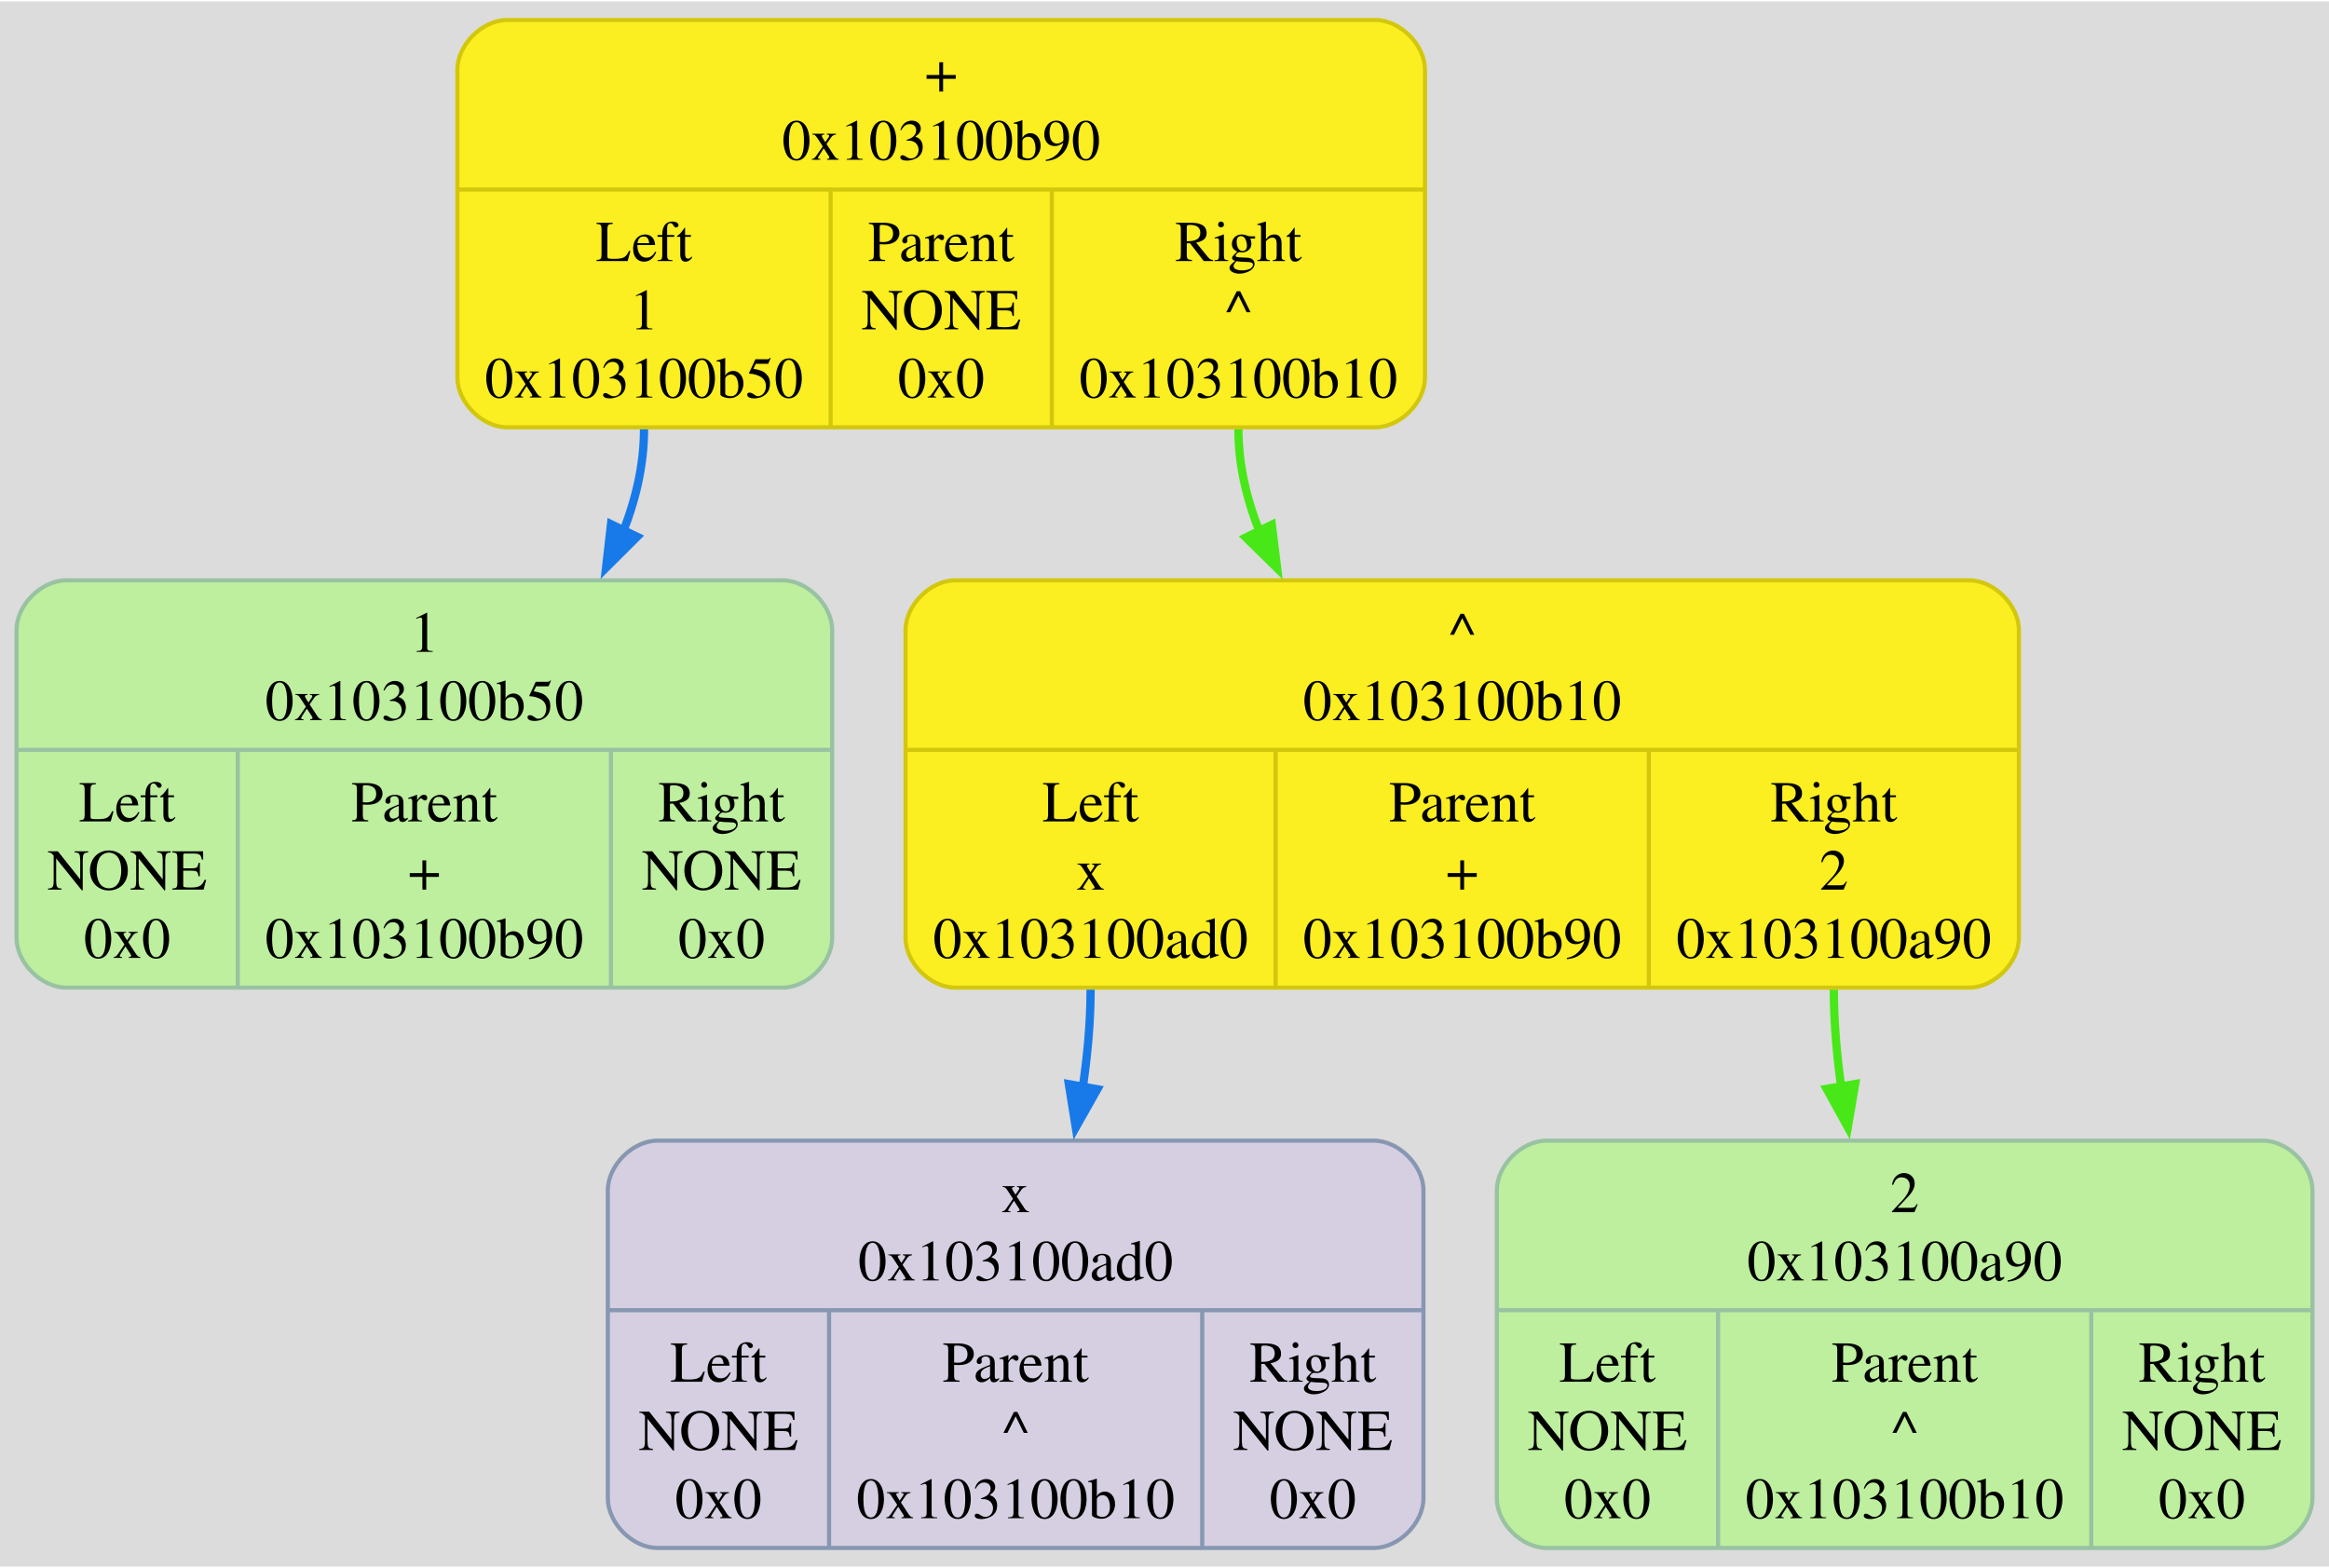
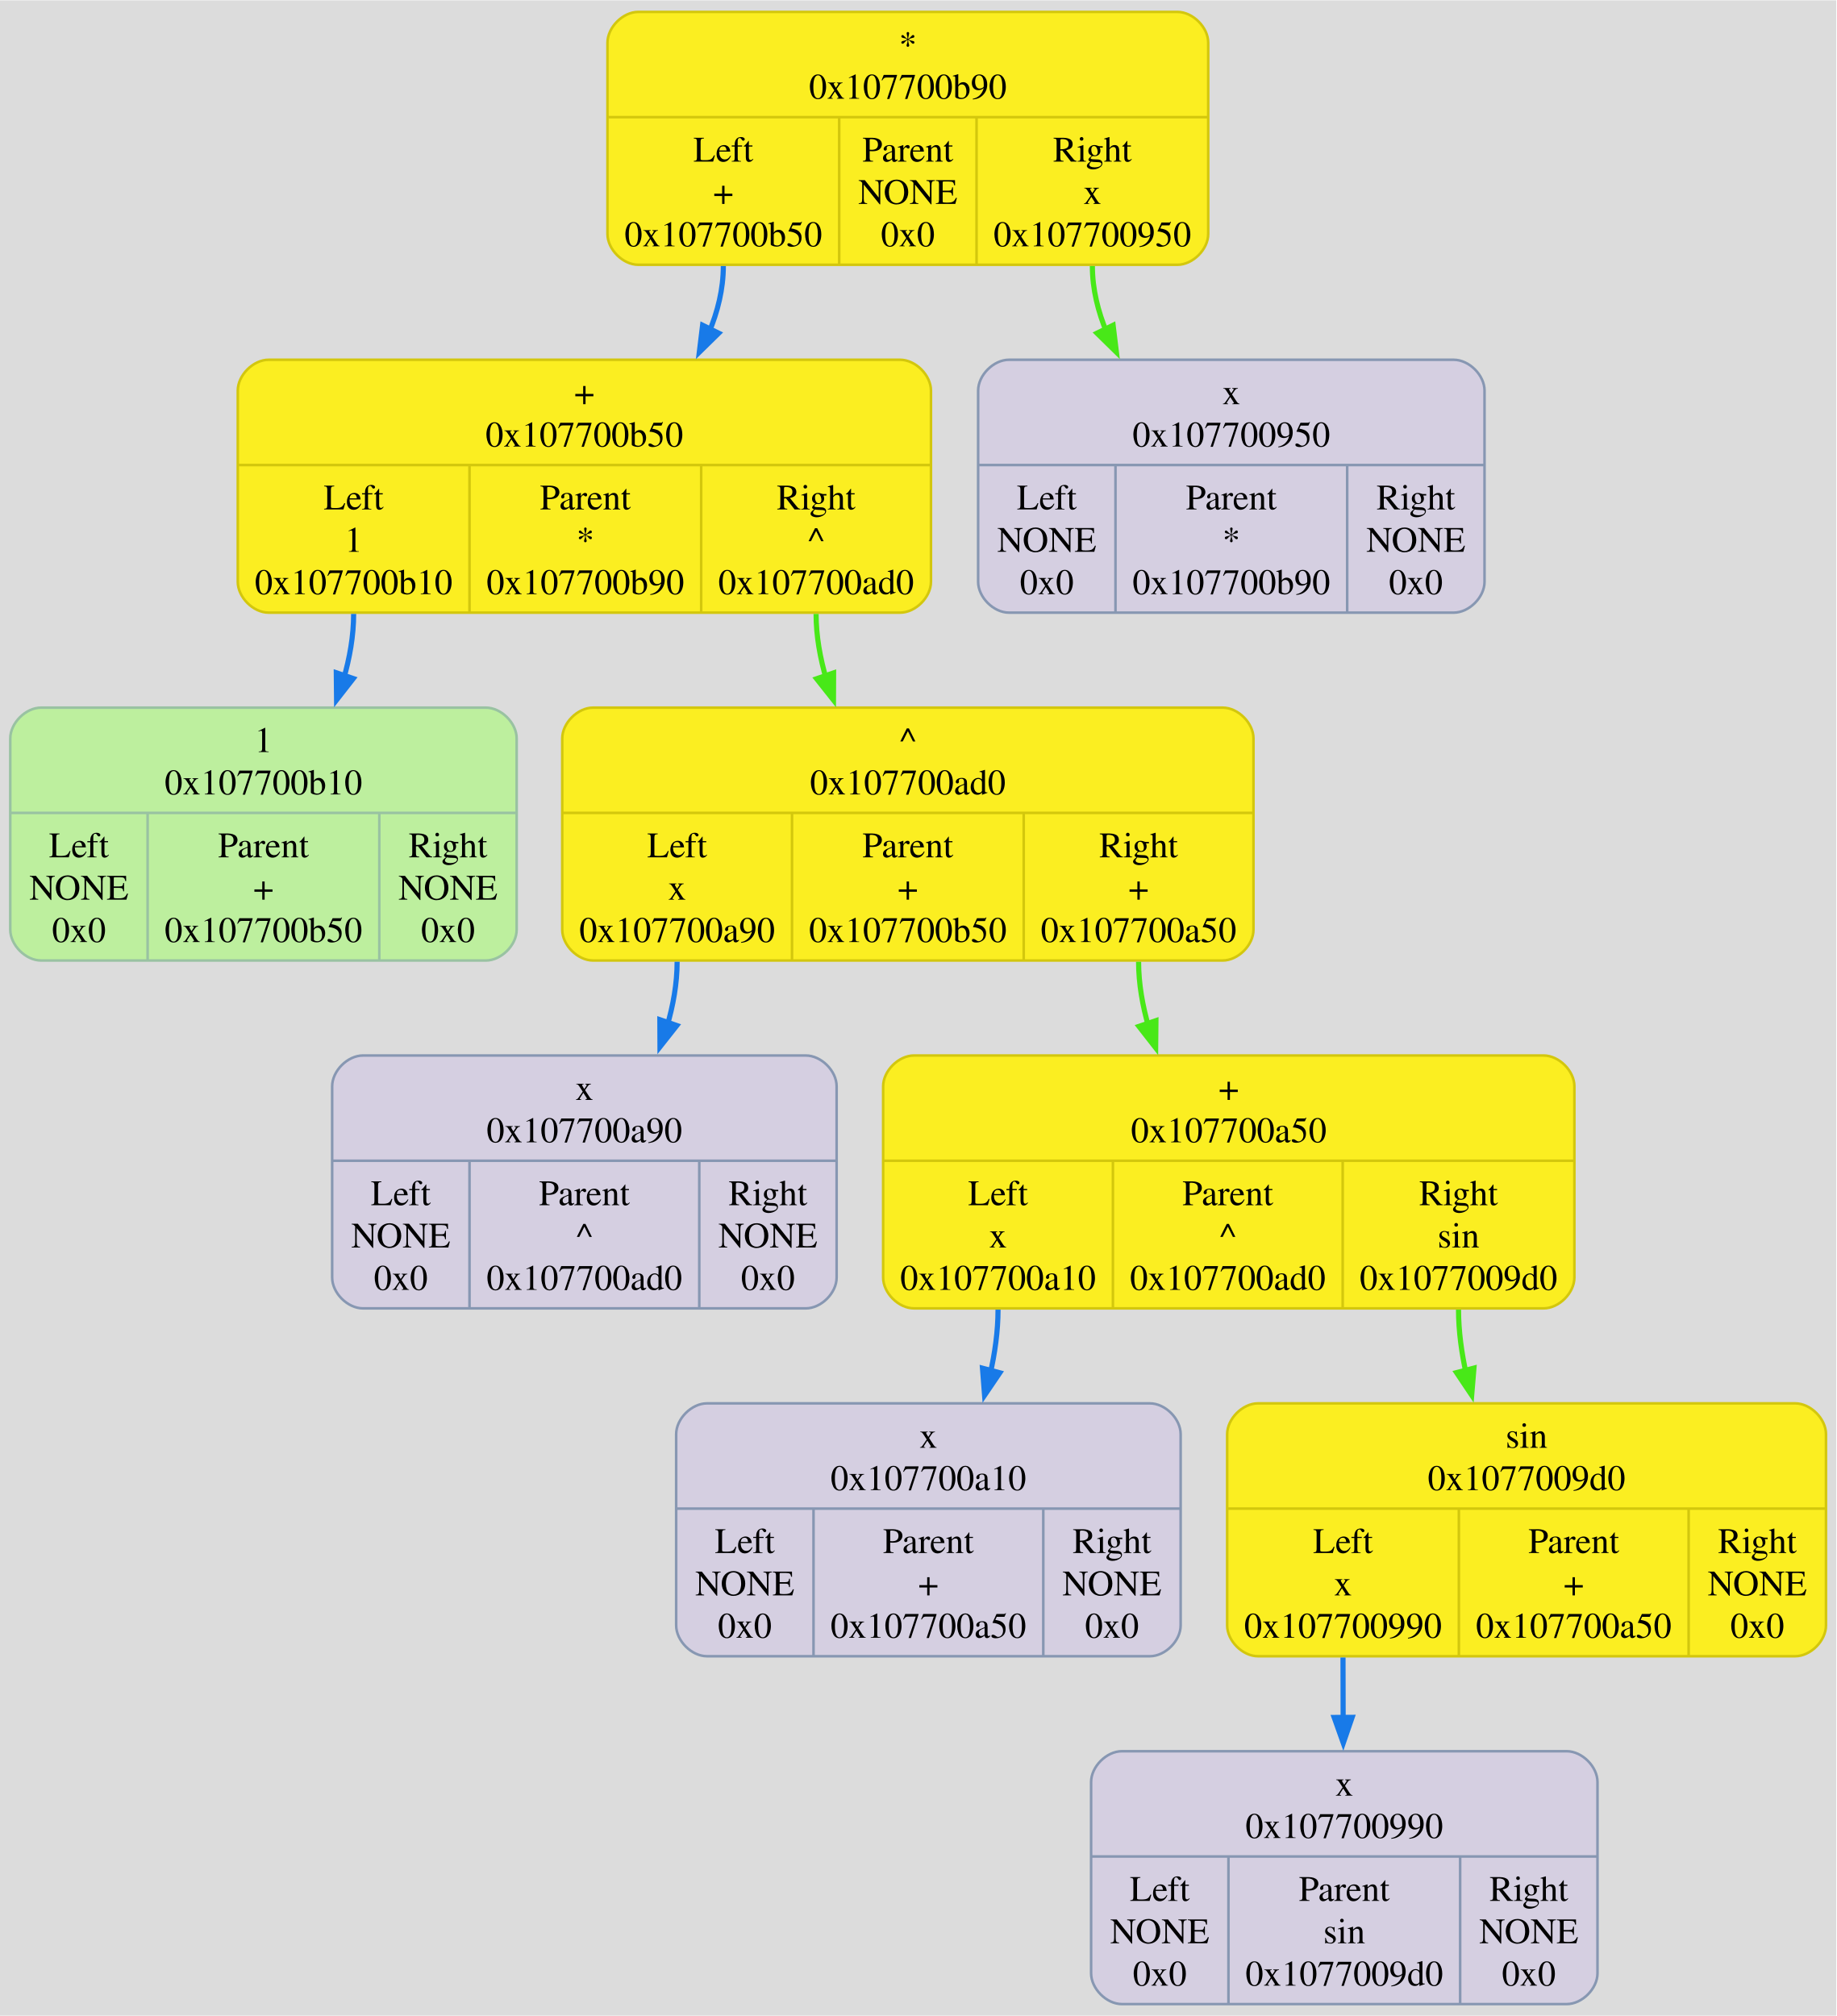
- <svg xmlns="http://www.w3.org/2000/svg" width="563pt" height="379pt" viewBox="0.00 0.00 563.25 378.50">
-   <g id="graph0" class="graph" transform="scale(1 1) rotate(0) translate(4 374.5)">
-     <polygon fill="#dcdcdc" stroke="none" points="-4,4 -4,-374.5 559.25,-374.5 559.25,4 -4,4" />
+ <svg xmlns="http://www.w3.org/2000/svg" width="715pt" height="785pt" viewBox="0.00 0.00 715.25 785.00">
+   <g id="graph0" class="graph" transform="scale(1 1) rotate(0) translate(4 781)">
+     <polygon fill="#dcdcdc" stroke="none" points="-4,4 -4,-781 711.25,-781 711.25,4 -4,4" />
    <g id="node1" class="node">
-       <path fill="#fbee21" stroke="#d3c70d" d="M118.62,-271.5C118.62,-271.5 328.62,-271.5 328.62,-271.5 334.62,-271.5 340.62,-277.5 340.62,-283.5 340.62,-283.5 340.62,-358 340.62,-358 340.62,-364 334.62,-370 328.62,-370 328.62,-370 118.63,-370 118.63,-370 112.62,-370 106.62,-364 106.62,-358 106.62,-358 106.62,-283.5 106.62,-283.5 106.62,-277.5 112.62,-271.5 118.62,-271.5" />
-       <text text-anchor="middle" x="223.62" y="-352.7" font-family="Times,serif" font-size="14.00" fill="#000000">+</text>
-       <text text-anchor="middle" x="223.62" y="-336.2" font-family="Times,serif" font-size="14.00" fill="#000000">0x103100b90</text>
-       <polyline fill="none" stroke="#d3c70d" points="106.62,-329 340.62,-329" />
-       <text text-anchor="middle" x="151.75" y="-311.7" font-family="Times,serif" font-size="14.00" fill="#000000">Left</text>
-       <text text-anchor="middle" x="151.75" y="-295.2" font-family="Times,serif" font-size="14.00" fill="#000000">1</text>
-       <text text-anchor="middle" x="151.75" y="-278.7" font-family="Times,serif" font-size="14.00" fill="#000000">0x103100b50</text>
-       <polyline fill="none" stroke="#d3c70d" points="196.88,-271.5 196.88,-329" />
+       <path fill="#fbee21" stroke="#d3c70d" d="M244.62,-678C244.62,-678 454.62,-678 454.62,-678 460.62,-678 466.62,-684 466.62,-690 466.62,-690 466.62,-764.5 466.62,-764.5 466.62,-770.5 460.62,-776.5 454.62,-776.5 454.62,-776.5 244.62,-776.5 244.62,-776.5 238.62,-776.5 232.62,-770.5 232.62,-764.5 232.62,-764.5 232.62,-690 232.62,-690 232.62,-684 238.62,-678 244.62,-678" />
+       <text text-anchor="middle" x="349.62" y="-759.2" font-family="Times,serif" font-size="14.00" fill="#000000">*</text>
+       <text text-anchor="middle" x="349.62" y="-742.7" font-family="Times,serif" font-size="14.00" fill="#000000">0x107700b90</text>
+       <polyline fill="none" stroke="#d3c70d" points="232.62,-735.5 466.62,-735.5" />
+       <text text-anchor="middle" x="277.75" y="-718.2" font-family="Times,serif" font-size="14.00" fill="#000000">Left</text>
+       <text text-anchor="middle" x="277.75" y="-701.7" font-family="Times,serif" font-size="14.00" fill="#000000">+</text>
+       <text text-anchor="middle" x="277.75" y="-685.2" font-family="Times,serif" font-size="14.00" fill="#000000">0x107700b50</text>
+       <polyline fill="none" stroke="#d3c70d" points="322.88,-678 322.88,-735.5" />
+       <text text-anchor="middle" x="349.62" y="-718.2" font-family="Times,serif" font-size="14.00" fill="#000000">Parent</text>
+       <text text-anchor="middle" x="349.62" y="-701.7" font-family="Times,serif" font-size="14.00" fill="#000000">NONE</text>
+       <text text-anchor="middle" x="349.62" y="-685.2" font-family="Times,serif" font-size="14.00" fill="#000000">0x0</text>
+       <polyline fill="none" stroke="#d3c70d" points="376.38,-678 376.38,-735.5" />
+       <text text-anchor="middle" x="421.5" y="-718.2" font-family="Times,serif" font-size="14.00" fill="#000000">Right</text>
+       <text text-anchor="middle" x="421.5" y="-701.7" font-family="Times,serif" font-size="14.00" fill="#000000">x</text>
+       <text text-anchor="middle" x="421.5" y="-685.2" font-family="Times,serif" font-size="14.00" fill="#000000">0x107700950</text>
+     </g>
+     <g id="node2" class="node">
+       <path fill="#fbee21" stroke="#d3c70d" d="M100.62,-542.5C100.62,-542.5 346.62,-542.5 346.62,-542.5 352.62,-542.5 358.62,-548.5 358.62,-554.5 358.62,-554.5 358.62,-629 358.62,-629 358.62,-635 352.62,-641 346.62,-641 346.62,-641 100.62,-641 100.62,-641 94.63,-641 88.62,-635 88.62,-629 88.62,-629 88.62,-554.5 88.62,-554.5 88.62,-548.5 94.62,-542.5 100.62,-542.5" />
+       <text text-anchor="middle" x="223.62" y="-623.7" font-family="Times,serif" font-size="14.00" fill="#000000">+</text>
+       <text text-anchor="middle" x="223.62" y="-607.2" font-family="Times,serif" font-size="14.00" fill="#000000">0x107700b50</text>
+       <polyline fill="none" stroke="#d3c70d" points="88.62,-600 358.62,-600" />
+       <text text-anchor="middle" x="133.75" y="-582.7" font-family="Times,serif" font-size="14.00" fill="#000000">Left</text>
+       <text text-anchor="middle" x="133.75" y="-566.2" font-family="Times,serif" font-size="14.00" fill="#000000">1</text>
+       <text text-anchor="middle" x="133.75" y="-549.7" font-family="Times,serif" font-size="14.00" fill="#000000">0x107700b10</text>
+       <polyline fill="none" stroke="#d3c70d" points="178.88,-542.5 178.88,-600" />
+       <text text-anchor="middle" x="224" y="-582.7" font-family="Times,serif" font-size="14.00" fill="#000000">Parent</text>
+       <text text-anchor="middle" x="224" y="-566.2" font-family="Times,serif" font-size="14.00" fill="#000000">*</text>
+       <text text-anchor="middle" x="224" y="-549.7" font-family="Times,serif" font-size="14.00" fill="#000000">0x107700b90</text>
+       <polyline fill="none" stroke="#d3c70d" points="269.12,-542.5 269.12,-600" />
+       <text text-anchor="middle" x="313.88" y="-582.7" font-family="Times,serif" font-size="14.00" fill="#000000">Right</text>
+       <text text-anchor="middle" x="313.88" y="-566.2" font-family="Times,serif" font-size="14.00" fill="#000000">^</text>
+       <text text-anchor="middle" x="313.88" y="-549.7" font-family="Times,serif" font-size="14.00" fill="#000000">0x107700ad0</text>
+     </g>
+     <g id="edge1" class="edge">
+       <path fill="none" stroke="#187ae8" stroke-width="2" d="M277.75,-677.5C277.75,-668.54 275.57,-659.76 272.09,-651.46" />
+       <polygon fill="#187ae8" stroke="#187ae8" stroke-width="2" points="275.95,-651.36 268.39,-643.94 269.67,-654.45 275.95,-651.36" />
+     </g>
+     <g id="node10" class="node">
+       <path fill="#d5cfe1" stroke="#8797b2" d="M389,-542.5C389,-542.5 562.25,-542.5 562.25,-542.5 568.25,-542.5 574.25,-548.5 574.25,-554.5 574.25,-554.5 574.25,-629 574.25,-629 574.25,-635 568.25,-641 562.25,-641 562.25,-641 389,-641 389,-641 383,-641 377,-635 377,-629 377,-629 377,-554.5 377,-554.5 377,-548.5 383,-542.5 389,-542.5" />
+       <text text-anchor="middle" x="475.62" y="-623.7" font-family="Times,serif" font-size="14.00" fill="#000000">x</text>
+       <text text-anchor="middle" x="475.62" y="-607.2" font-family="Times,serif" font-size="14.00" fill="#000000">0x107700950</text>
+       <polyline fill="none" stroke="#8797b2" points="377,-600 574.25,-600" />
+       <text text-anchor="middle" x="403.75" y="-582.7" font-family="Times,serif" font-size="14.00" fill="#000000">Left</text>
+       <text text-anchor="middle" x="403.75" y="-566.2" font-family="Times,serif" font-size="14.00" fill="#000000">NONE</text>
+       <text text-anchor="middle" x="403.75" y="-549.7" font-family="Times,serif" font-size="14.00" fill="#000000">0x0</text>
+       <polyline fill="none" stroke="#8797b2" points="430.5,-542.5 430.5,-600" />
+       <text text-anchor="middle" x="475.62" y="-582.7" font-family="Times,serif" font-size="14.00" fill="#000000">Parent</text>
+       <text text-anchor="middle" x="475.62" y="-566.2" font-family="Times,serif" font-size="14.00" fill="#000000">*</text>
+       <text text-anchor="middle" x="475.62" y="-549.7" font-family="Times,serif" font-size="14.00" fill="#000000">0x107700b90</text>
+       <polyline fill="none" stroke="#8797b2" points="520.75,-542.5 520.75,-600" />
+       <text text-anchor="middle" x="547.5" y="-582.7" font-family="Times,serif" font-size="14.00" fill="#000000">Right</text>
+       <text text-anchor="middle" x="547.5" y="-566.2" font-family="Times,serif" font-size="14.00" fill="#000000">NONE</text>
+       <text text-anchor="middle" x="547.5" y="-549.7" font-family="Times,serif" font-size="14.00" fill="#000000">0x0</text>
+     </g>
+     <g id="edge9" class="edge">
+       <path fill="none" stroke="#48e818" stroke-width="2" d="M421.5,-677.5C421.5,-668.54 423.68,-659.76 427.16,-651.46" />
+       <polygon fill="#48e818" stroke="#48e818" stroke-width="2" points="429.58,-654.45 430.86,-643.94 423.3,-651.36 429.58,-654.45" />
+     </g>
+     <g id="node3" class="node">
+       <path fill="#bdef9e" stroke="#99c2a2" d="M12,-407C12,-407 185.25,-407 185.25,-407 191.25,-407 197.25,-413 197.25,-419 197.25,-419 197.25,-493.5 197.25,-493.5 197.25,-499.5 191.25,-505.5 185.25,-505.5 185.25,-505.5 12,-505.5 12,-505.5 6,-505.5 0,-499.5 0,-493.5 0,-493.5 0,-419 0,-419 0,-413 6,-407 12,-407" />
+       <text text-anchor="middle" x="98.62" y="-488.2" font-family="Times,serif" font-size="14.00" fill="#000000">1</text>
+       <text text-anchor="middle" x="98.62" y="-471.7" font-family="Times,serif" font-size="14.00" fill="#000000">0x107700b10</text>
+       <polyline fill="none" stroke="#99c2a2" points="0,-464.5 197.25,-464.5" />
+       <text text-anchor="middle" x="26.75" y="-447.2" font-family="Times,serif" font-size="14.00" fill="#000000">Left</text>
+       <text text-anchor="middle" x="26.75" y="-430.7" font-family="Times,serif" font-size="14.00" fill="#000000">NONE</text>
+       <text text-anchor="middle" x="26.75" y="-414.2" font-family="Times,serif" font-size="14.00" fill="#000000">0x0</text>
+       <polyline fill="none" stroke="#99c2a2" points="53.5,-407 53.5,-464.5" />
+       <text text-anchor="middle" x="98.62" y="-447.2" font-family="Times,serif" font-size="14.00" fill="#000000">Parent</text>
+       <text text-anchor="middle" x="98.62" y="-430.7" font-family="Times,serif" font-size="14.00" fill="#000000">+</text>
+       <text text-anchor="middle" x="98.62" y="-414.2" font-family="Times,serif" font-size="14.00" fill="#000000">0x107700b50</text>
+       <polyline fill="none" stroke="#99c2a2" points="143.75,-407 143.75,-464.5" />
+       <text text-anchor="middle" x="170.5" y="-447.2" font-family="Times,serif" font-size="14.00" fill="#000000">Right</text>
+       <text text-anchor="middle" x="170.5" y="-430.7" font-family="Times,serif" font-size="14.00" fill="#000000">NONE</text>
+       <text text-anchor="middle" x="170.5" y="-414.2" font-family="Times,serif" font-size="14.00" fill="#000000">0x0</text>
+     </g>
+     <g id="edge2" class="edge">
+       <path fill="none" stroke="#187ae8" stroke-width="2" d="M133.75,-542C133.75,-533.47 132.21,-524.81 129.78,-516.43" />
+       <polygon fill="#187ae8" stroke="#187ae8" stroke-width="2" points="133.62,-516.84 127.1,-508.49 126.99,-519.08 133.62,-516.84" />
+     </g>
+     <g id="node4" class="node">
+       <path fill="#fbee21" stroke="#d3c70d" d="M227,-407C227,-407 472.25,-407 472.25,-407 478.25,-407 484.25,-413 484.25,-419 484.25,-419 484.25,-493.5 484.25,-493.5 484.25,-499.5 478.25,-505.5 472.25,-505.5 472.25,-505.5 227,-505.5 227,-505.5 221,-505.5 215,-499.5 215,-493.5 215,-493.5 215,-419 215,-419 215,-413 221,-407 227,-407" />
+       <text text-anchor="middle" x="349.62" y="-488.2" font-family="Times,serif" font-size="14.00" fill="#000000">^</text>
+       <text text-anchor="middle" x="349.62" y="-471.7" font-family="Times,serif" font-size="14.00" fill="#000000">0x107700ad0</text>
+       <polyline fill="none" stroke="#d3c70d" points="215,-464.5 484.25,-464.5" />
+       <text text-anchor="middle" x="259.75" y="-447.2" font-family="Times,serif" font-size="14.00" fill="#000000">Left</text>
+       <text text-anchor="middle" x="259.75" y="-430.7" font-family="Times,serif" font-size="14.00" fill="#000000">x</text>
+       <text text-anchor="middle" x="259.75" y="-414.2" font-family="Times,serif" font-size="14.00" fill="#000000">0x107700a90</text>
+       <polyline fill="none" stroke="#d3c70d" points="304.5,-407 304.5,-464.5" />
+       <text text-anchor="middle" x="349.62" y="-447.2" font-family="Times,serif" font-size="14.00" fill="#000000">Parent</text>
+       <text text-anchor="middle" x="349.62" y="-430.7" font-family="Times,serif" font-size="14.00" fill="#000000">+</text>
+       <text text-anchor="middle" x="349.62" y="-414.2" font-family="Times,serif" font-size="14.00" fill="#000000">0x107700b50</text>
+       <polyline fill="none" stroke="#d3c70d" points="394.75,-407 394.75,-464.5" />
+       <text text-anchor="middle" x="439.5" y="-447.2" font-family="Times,serif" font-size="14.00" fill="#000000">Right</text>
+       <text text-anchor="middle" x="439.5" y="-430.7" font-family="Times,serif" font-size="14.00" fill="#000000">+</text>
+       <text text-anchor="middle" x="439.5" y="-414.2" font-family="Times,serif" font-size="14.00" fill="#000000">0x107700a50</text>
+     </g>
+     <g id="edge8" class="edge">
+       <path fill="none" stroke="#48e818" stroke-width="2" d="M313.88,-542C313.88,-533.45 315.44,-524.77 317.91,-516.39" />
+       <polygon fill="#48e818" stroke="#48e818" stroke-width="2" points="320.7,-519.03 320.65,-508.44 314.08,-516.75 320.7,-519.03" />
+     </g>
+     <g id="node5" class="node">
+       <path fill="#d5cfe1" stroke="#8797b2" d="M137.38,-271.5C137.38,-271.5 309.88,-271.5 309.88,-271.5 315.88,-271.5 321.88,-277.5 321.88,-283.5 321.88,-283.5 321.88,-358 321.88,-358 321.88,-364 315.88,-370 309.88,-370 309.88,-370 137.38,-370 137.38,-370 131.38,-370 125.38,-364 125.38,-358 125.38,-358 125.38,-283.5 125.38,-283.5 125.38,-277.5 131.38,-271.5 137.38,-271.5" />
+       <text text-anchor="middle" x="223.62" y="-352.7" font-family="Times,serif" font-size="14.00" fill="#000000">x</text>
+       <text text-anchor="middle" x="223.62" y="-336.2" font-family="Times,serif" font-size="14.00" fill="#000000">0x107700a90</text>
+       <polyline fill="none" stroke="#8797b2" points="125.38,-329 321.88,-329" />
+       <text text-anchor="middle" x="152.12" y="-311.7" font-family="Times,serif" font-size="14.00" fill="#000000">Left</text>
+       <text text-anchor="middle" x="152.12" y="-295.2" font-family="Times,serif" font-size="14.00" fill="#000000">NONE</text>
+       <text text-anchor="middle" x="152.12" y="-278.7" font-family="Times,serif" font-size="14.00" fill="#000000">0x0</text>
+       <polyline fill="none" stroke="#8797b2" points="178.88,-271.5 178.88,-329" />
      <text text-anchor="middle" x="223.62" y="-311.7" font-family="Times,serif" font-size="14.00" fill="#000000">Parent</text>
-       <text text-anchor="middle" x="223.62" y="-295.2" font-family="Times,serif" font-size="14.00" fill="#000000">NONE</text>
-       <text text-anchor="middle" x="223.62" y="-278.7" font-family="Times,serif" font-size="14.00" fill="#000000">0x0</text>
-       <polyline fill="none" stroke="#d3c70d" points="250.38,-271.5 250.38,-329" />
-       <text text-anchor="middle" x="295.5" y="-311.7" font-family="Times,serif" font-size="14.00" fill="#000000">Right</text>
-       <text text-anchor="middle" x="295.5" y="-295.2" font-family="Times,serif" font-size="14.00" fill="#000000">^</text>
-       <text text-anchor="middle" x="295.5" y="-278.7" font-family="Times,serif" font-size="14.00" fill="#000000">0x103100b10</text>
-     </g>
-     <g id="node2" class="node">
-       <path fill="#bdef9e" stroke="#99c2a2" d="M12,-136C12,-136 185.25,-136 185.25,-136 191.25,-136 197.25,-142 197.25,-148 197.25,-148 197.25,-222.5 197.25,-222.5 197.25,-228.5 191.25,-234.5 185.25,-234.5 185.25,-234.5 12,-234.5 12,-234.5 6,-234.5 0,-228.5 0,-222.5 0,-222.5 0,-148 0,-148 0,-142 6,-136 12,-136" />
-       <text text-anchor="middle" x="98.62" y="-217.2" font-family="Times,serif" font-size="14.00" fill="#000000">1</text>
-       <text text-anchor="middle" x="98.62" y="-200.7" font-family="Times,serif" font-size="14.00" fill="#000000">0x103100b50</text>
-       <polyline fill="none" stroke="#99c2a2" points="0,-193.5 197.25,-193.5" />
-       <text text-anchor="middle" x="26.75" y="-176.2" font-family="Times,serif" font-size="14.00" fill="#000000">Left</text>
-       <text text-anchor="middle" x="26.75" y="-159.7" font-family="Times,serif" font-size="14.00" fill="#000000">NONE</text>
-       <text text-anchor="middle" x="26.75" y="-143.2" font-family="Times,serif" font-size="14.00" fill="#000000">0x0</text>
-       <polyline fill="none" stroke="#99c2a2" points="53.5,-136 53.5,-193.5" />
-       <text text-anchor="middle" x="98.62" y="-176.2" font-family="Times,serif" font-size="14.00" fill="#000000">Parent</text>
-       <text text-anchor="middle" x="98.62" y="-159.7" font-family="Times,serif" font-size="14.00" fill="#000000">+</text>
-       <text text-anchor="middle" x="98.62" y="-143.2" font-family="Times,serif" font-size="14.00" fill="#000000">0x103100b90</text>
-       <polyline fill="none" stroke="#99c2a2" points="143.75,-136 143.75,-193.5" />
-       <text text-anchor="middle" x="170.5" y="-176.2" font-family="Times,serif" font-size="14.00" fill="#000000">Right</text>
-       <text text-anchor="middle" x="170.5" y="-159.7" font-family="Times,serif" font-size="14.00" fill="#000000">NONE</text>
-       <text text-anchor="middle" x="170.5" y="-143.2" font-family="Times,serif" font-size="14.00" fill="#000000">0x0</text>
-     </g>
-     <g id="edge1" class="edge">
-       <path fill="none" stroke="#187ae8" stroke-width="2" d="M151.75,-271C151.75,-262.09 149.61,-253.34 146.2,-245.05" />
-       <polygon fill="#187ae8" stroke="#187ae8" stroke-width="2" points="150.07,-245.03 142.57,-237.55 143.77,-248.07 150.07,-245.03" />
-     </g>
-     <g id="node3" class="node">
-       <path fill="#fbee21" stroke="#d3c70d" d="M227,-136C227,-136 472.25,-136 472.25,-136 478.25,-136 484.25,-142 484.25,-148 484.25,-148 484.25,-222.5 484.25,-222.5 484.25,-228.5 478.25,-234.5 472.25,-234.5 472.25,-234.5 227,-234.5 227,-234.5 221,-234.5 215,-228.5 215,-222.5 215,-222.5 215,-148 215,-148 215,-142 221,-136 227,-136" />
-       <text text-anchor="middle" x="349.62" y="-217.2" font-family="Times,serif" font-size="14.00" fill="#000000">^</text>
-       <text text-anchor="middle" x="349.62" y="-200.7" font-family="Times,serif" font-size="14.00" fill="#000000">0x103100b10</text>
-       <polyline fill="none" stroke="#d3c70d" points="215,-193.5 484.25,-193.5" />
-       <text text-anchor="middle" x="259.75" y="-176.2" font-family="Times,serif" font-size="14.00" fill="#000000">Left</text>
-       <text text-anchor="middle" x="259.75" y="-159.7" font-family="Times,serif" font-size="14.00" fill="#000000">x</text>
-       <text text-anchor="middle" x="259.75" y="-143.2" font-family="Times,serif" font-size="14.00" fill="#000000">0x103100ad0</text>
-       <polyline fill="none" stroke="#d3c70d" points="304.5,-136 304.5,-193.5" />
-       <text text-anchor="middle" x="349.62" y="-176.2" font-family="Times,serif" font-size="14.00" fill="#000000">Parent</text>
-       <text text-anchor="middle" x="349.62" y="-159.7" font-family="Times,serif" font-size="14.00" fill="#000000">+</text>
-       <text text-anchor="middle" x="349.62" y="-143.2" font-family="Times,serif" font-size="14.00" fill="#000000">0x103100b90</text>
-       <polyline fill="none" stroke="#d3c70d" points="394.75,-136 394.75,-193.5" />
-       <text text-anchor="middle" x="439.5" y="-176.2" font-family="Times,serif" font-size="14.00" fill="#000000">Right</text>
-       <text text-anchor="middle" x="439.5" y="-159.7" font-family="Times,serif" font-size="14.00" fill="#000000">2</text>
-       <text text-anchor="middle" x="439.5" y="-143.2" font-family="Times,serif" font-size="14.00" fill="#000000">0x103100a90</text>
+       <text text-anchor="middle" x="223.62" y="-295.2" font-family="Times,serif" font-size="14.00" fill="#000000">^</text>
+       <text text-anchor="middle" x="223.62" y="-278.7" font-family="Times,serif" font-size="14.00" fill="#000000">0x107700ad0</text>
+       <polyline fill="none" stroke="#8797b2" points="268.38,-271.5 268.38,-329" />
+       <text text-anchor="middle" x="295.12" y="-311.7" font-family="Times,serif" font-size="14.00" fill="#000000">Right</text>
+       <text text-anchor="middle" x="295.12" y="-295.2" font-family="Times,serif" font-size="14.00" fill="#000000">NONE</text>
+       <text text-anchor="middle" x="295.12" y="-278.7" font-family="Times,serif" font-size="14.00" fill="#000000">0x0</text>
+     </g>
+     <g id="edge3" class="edge">
+       <path fill="none" stroke="#187ae8" stroke-width="2" d="M259.75,-406.5C259.75,-398.05 258.21,-389.47 255.77,-381.19" />
+       <polygon fill="#187ae8" stroke="#187ae8" stroke-width="2" points="259.64,-381.68 253.07,-373.36 253.02,-383.95 259.64,-381.68" />
+     </g>
+     <g id="node6" class="node">
+       <path fill="#fbee21" stroke="#d3c70d" d="M352,-271.5C352,-271.5 597.25,-271.5 597.25,-271.5 603.25,-271.5 609.25,-277.5 609.25,-283.5 609.25,-283.5 609.25,-358 609.25,-358 609.25,-364 603.25,-370 597.25,-370 597.25,-370 352,-370 352,-370 346,-370 340,-364 340,-358 340,-358 340,-283.5 340,-283.5 340,-277.5 346,-271.5 352,-271.5" />
+       <text text-anchor="middle" x="474.62" y="-352.7" font-family="Times,serif" font-size="14.00" fill="#000000">+</text>
+       <text text-anchor="middle" x="474.62" y="-336.2" font-family="Times,serif" font-size="14.00" fill="#000000">0x107700a50</text>
+       <polyline fill="none" stroke="#d3c70d" points="340,-329 609.25,-329" />
+       <text text-anchor="middle" x="384.75" y="-311.7" font-family="Times,serif" font-size="14.00" fill="#000000">Left</text>
+       <text text-anchor="middle" x="384.75" y="-295.2" font-family="Times,serif" font-size="14.00" fill="#000000">x</text>
+       <text text-anchor="middle" x="384.75" y="-278.7" font-family="Times,serif" font-size="14.00" fill="#000000">0x107700a10</text>
+       <polyline fill="none" stroke="#d3c70d" points="429.5,-271.5 429.5,-329" />
+       <text text-anchor="middle" x="474.25" y="-311.7" font-family="Times,serif" font-size="14.00" fill="#000000">Parent</text>
+       <text text-anchor="middle" x="474.25" y="-295.2" font-family="Times,serif" font-size="14.00" fill="#000000">^</text>
+       <text text-anchor="middle" x="474.25" y="-278.7" font-family="Times,serif" font-size="14.00" fill="#000000">0x107700ad0</text>
+       <polyline fill="none" stroke="#d3c70d" points="519,-271.5 519,-329" />
+       <text text-anchor="middle" x="564.12" y="-311.7" font-family="Times,serif" font-size="14.00" fill="#000000">Right</text>
+       <text text-anchor="middle" x="564.12" y="-295.2" font-family="Times,serif" font-size="14.00" fill="#000000">sin</text>
+       <text text-anchor="middle" x="564.12" y="-278.7" font-family="Times,serif" font-size="14.00" fill="#000000">0x1077009d0</text>
+     </g>
+     <g id="edge7" class="edge">
+       <path fill="none" stroke="#48e818" stroke-width="2" d="M439.5,-406.5C439.5,-397.97 441.04,-389.31 443.47,-380.93" />
+       <polygon fill="#48e818" stroke="#48e818" stroke-width="2" points="446.26,-383.58 446.15,-372.99 439.63,-381.34 446.26,-383.58" />
+     </g>
+     <g id="node7" class="node">
+       <path fill="#d5cfe1" stroke="#8797b2" d="M271.38,-136C271.38,-136 443.88,-136 443.88,-136 449.88,-136 455.88,-142 455.88,-148 455.88,-148 455.88,-222.5 455.88,-222.5 455.88,-228.5 449.88,-234.5 443.88,-234.5 443.88,-234.5 271.38,-234.5 271.38,-234.5 265.38,-234.5 259.38,-228.5 259.38,-222.5 259.38,-222.5 259.38,-148 259.38,-148 259.38,-142 265.38,-136 271.38,-136" />
+       <text text-anchor="middle" x="357.62" y="-217.2" font-family="Times,serif" font-size="14.00" fill="#000000">x</text>
+       <text text-anchor="middle" x="357.62" y="-200.7" font-family="Times,serif" font-size="14.00" fill="#000000">0x107700a10</text>
+       <polyline fill="none" stroke="#8797b2" points="259.38,-193.5 455.88,-193.5" />
+       <text text-anchor="middle" x="286.12" y="-176.2" font-family="Times,serif" font-size="14.00" fill="#000000">Left</text>
+       <text text-anchor="middle" x="286.12" y="-159.7" font-family="Times,serif" font-size="14.00" fill="#000000">NONE</text>
+       <text text-anchor="middle" x="286.12" y="-143.2" font-family="Times,serif" font-size="14.00" fill="#000000">0x0</text>
+       <polyline fill="none" stroke="#8797b2" points="312.88,-136 312.88,-193.5" />
+       <text text-anchor="middle" x="357.62" y="-176.2" font-family="Times,serif" font-size="14.00" fill="#000000">Parent</text>
+       <text text-anchor="middle" x="357.62" y="-159.7" font-family="Times,serif" font-size="14.00" fill="#000000">+</text>
+       <text text-anchor="middle" x="357.62" y="-143.2" font-family="Times,serif" font-size="14.00" fill="#000000">0x107700a50</text>
+       <polyline fill="none" stroke="#8797b2" points="402.38,-136 402.38,-193.5" />
+       <text text-anchor="middle" x="429.12" y="-176.2" font-family="Times,serif" font-size="14.00" fill="#000000">Right</text>
+       <text text-anchor="middle" x="429.12" y="-159.7" font-family="Times,serif" font-size="14.00" fill="#000000">NONE</text>
+       <text text-anchor="middle" x="429.12" y="-143.2" font-family="Times,serif" font-size="14.00" fill="#000000">0x0</text>
    </g>
    <g id="edge4" class="edge">
-       <path fill="none" stroke="#48e818" stroke-width="2" d="M295.5,-271C295.5,-262.04 297.68,-253.26 301.16,-244.96" />
-       <polygon fill="#48e818" stroke="#48e818" stroke-width="2" points="303.58,-247.95 304.86,-237.44 297.3,-244.86 303.58,-247.95" />
-     </g>
-     <g id="node4" class="node">
-       <path fill="#d5cfe1" stroke="#8797b2" d="M155,-0.5C155,-0.5 328.25,-0.5 328.25,-0.5 334.25,-0.5 340.25,-6.5 340.25,-12.5 340.25,-12.5 340.25,-87 340.25,-87 340.25,-93 334.25,-99 328.25,-99 328.25,-99 155,-99 155,-99 149,-99 143,-93 143,-87 143,-87 143,-12.5 143,-12.5 143,-6.5 149,-0.5 155,-0.5" />
-       <text text-anchor="middle" x="241.62" y="-81.7" font-family="Times,serif" font-size="14.00" fill="#000000">x</text>
-       <text text-anchor="middle" x="241.62" y="-65.2" font-family="Times,serif" font-size="14.00" fill="#000000">0x103100ad0</text>
-       <polyline fill="none" stroke="#8797b2" points="143,-58 340.25,-58" />
-       <text text-anchor="middle" x="169.75" y="-40.7" font-family="Times,serif" font-size="14.00" fill="#000000">Left</text>
-       <text text-anchor="middle" x="169.75" y="-24.2" font-family="Times,serif" font-size="14.00" fill="#000000">NONE</text>
-       <text text-anchor="middle" x="169.75" y="-7.7" font-family="Times,serif" font-size="14.00" fill="#000000">0x0</text>
-       <polyline fill="none" stroke="#8797b2" points="196.5,-0.5 196.5,-58" />
-       <text text-anchor="middle" x="241.62" y="-40.7" font-family="Times,serif" font-size="14.00" fill="#000000">Parent</text>
-       <text text-anchor="middle" x="241.62" y="-24.2" font-family="Times,serif" font-size="14.00" fill="#000000">^</text>
-       <text text-anchor="middle" x="241.62" y="-7.7" font-family="Times,serif" font-size="14.00" fill="#000000">0x103100b10</text>
-       <polyline fill="none" stroke="#8797b2" points="286.75,-0.5 286.75,-58" />
-       <text text-anchor="middle" x="313.5" y="-40.7" font-family="Times,serif" font-size="14.00" fill="#000000">Right</text>
-       <text text-anchor="middle" x="313.5" y="-24.2" font-family="Times,serif" font-size="14.00" fill="#000000">NONE</text>
-       <text text-anchor="middle" x="313.5" y="-7.7" font-family="Times,serif" font-size="14.00" fill="#000000">0x0</text>
-     </g>
-     <g id="edge2" class="edge">
-       <path fill="none" stroke="#187ae8" stroke-width="2" d="M259.75,-135.5C259.75,-127.33 258.93,-118.81 257.65,-110.46" />
-       <polygon fill="#187ae8" stroke="#187ae8" stroke-width="2" points="261.38,-111.43 256.17,-102.2 254.49,-112.66 261.38,-111.43" />
-     </g>
-     <g id="node5" class="node">
-       <path fill="#bdef9e" stroke="#99c2a2" d="M370,-0.5C370,-0.5 543.25,-0.5 543.25,-0.5 549.25,-0.5 555.25,-6.5 555.25,-12.5 555.25,-12.5 555.25,-87 555.25,-87 555.25,-93 549.25,-99 543.25,-99 543.25,-99 370,-99 370,-99 364,-99 358,-93 358,-87 358,-87 358,-12.5 358,-12.5 358,-6.5 364,-0.5 370,-0.5" />
-       <text text-anchor="middle" x="456.62" y="-81.7" font-family="Times,serif" font-size="14.00" fill="#000000">2</text>
-       <text text-anchor="middle" x="456.62" y="-65.2" font-family="Times,serif" font-size="14.00" fill="#000000">0x103100a90</text>
-       <polyline fill="none" stroke="#99c2a2" points="358,-58 555.25,-58" />
-       <text text-anchor="middle" x="384.75" y="-40.7" font-family="Times,serif" font-size="14.00" fill="#000000">Left</text>
-       <text text-anchor="middle" x="384.75" y="-24.2" font-family="Times,serif" font-size="14.00" fill="#000000">NONE</text>
-       <text text-anchor="middle" x="384.75" y="-7.7" font-family="Times,serif" font-size="14.00" fill="#000000">0x0</text>
-       <polyline fill="none" stroke="#99c2a2" points="411.5,-0.5 411.5,-58" />
-       <text text-anchor="middle" x="456.62" y="-40.7" font-family="Times,serif" font-size="14.00" fill="#000000">Parent</text>
-       <text text-anchor="middle" x="456.62" y="-24.2" font-family="Times,serif" font-size="14.00" fill="#000000">^</text>
-       <text text-anchor="middle" x="456.62" y="-7.7" font-family="Times,serif" font-size="14.00" fill="#000000">0x103100b10</text>
-       <polyline fill="none" stroke="#99c2a2" points="501.75,-0.5 501.75,-58" />
-       <text text-anchor="middle" x="528.5" y="-40.7" font-family="Times,serif" font-size="14.00" fill="#000000">Right</text>
-       <text text-anchor="middle" x="528.5" y="-24.2" font-family="Times,serif" font-size="14.00" fill="#000000">NONE</text>
-       <text text-anchor="middle" x="528.5" y="-7.7" font-family="Times,serif" font-size="14.00" fill="#000000">0x0</text>
-     </g>
-     <g id="edge3" class="edge">
-       <path fill="none" stroke="#48e818" stroke-width="2" d="M439.5,-135.5C439.5,-127.35 440.27,-118.84 441.49,-110.49" />
-       <polygon fill="#48e818" stroke="#48e818" stroke-width="2" points="444.66,-112.69 442.88,-102.25 437.76,-111.52 444.66,-112.69" />
+       <path fill="none" stroke="#187ae8" stroke-width="2" d="M384.75,-271C384.75,-262.62 383.53,-253.99 381.61,-245.59" />
+       <polygon fill="#187ae8" stroke="#187ae8" stroke-width="2" points="385.45,-246.41 379.51,-237.64 378.69,-248.2 385.45,-246.41" />
+     </g>
+     <g id="node8" class="node">
+       <path fill="#fbee21" stroke="#d3c70d" d="M486,-136C486,-136 695.25,-136 695.25,-136 701.25,-136 707.25,-142 707.25,-148 707.25,-148 707.25,-222.5 707.25,-222.5 707.25,-228.5 701.25,-234.5 695.25,-234.5 695.25,-234.5 486,-234.5 486,-234.5 480,-234.5 474,-228.5 474,-222.5 474,-222.5 474,-148 474,-148 474,-142 480,-136 486,-136" />
+       <text text-anchor="middle" x="590.62" y="-217.2" font-family="Times,serif" font-size="14.00" fill="#000000">sin</text>
+       <text text-anchor="middle" x="590.62" y="-200.7" font-family="Times,serif" font-size="14.00" fill="#000000">0x1077009d0</text>
+       <polyline fill="none" stroke="#d3c70d" points="474,-193.5 707.25,-193.5" />
+       <text text-anchor="middle" x="519.12" y="-176.2" font-family="Times,serif" font-size="14.00" fill="#000000">Left</text>
+       <text text-anchor="middle" x="519.12" y="-159.7" font-family="Times,serif" font-size="14.00" fill="#000000">x</text>
+       <text text-anchor="middle" x="519.12" y="-143.2" font-family="Times,serif" font-size="14.00" fill="#000000">0x107700990</text>
+       <polyline fill="none" stroke="#d3c70d" points="564.25,-136 564.25,-193.5" />
+       <text text-anchor="middle" x="609" y="-176.2" font-family="Times,serif" font-size="14.00" fill="#000000">Parent</text>
+       <text text-anchor="middle" x="609" y="-159.7" font-family="Times,serif" font-size="14.00" fill="#000000">+</text>
+       <text text-anchor="middle" x="609" y="-143.2" font-family="Times,serif" font-size="14.00" fill="#000000">0x107700a50</text>
+       <polyline fill="none" stroke="#d3c70d" points="653.75,-136 653.75,-193.5" />
+       <text text-anchor="middle" x="680.5" y="-176.2" font-family="Times,serif" font-size="14.00" fill="#000000">Right</text>
+       <text text-anchor="middle" x="680.5" y="-159.7" font-family="Times,serif" font-size="14.00" fill="#000000">NONE</text>
+       <text text-anchor="middle" x="680.5" y="-143.2" font-family="Times,serif" font-size="14.00" fill="#000000">0x0</text>
+     </g>
+     <g id="edge6" class="edge">
+       <path fill="none" stroke="#48e818" stroke-width="2" d="M564.12,-271C564.12,-262.64 565.31,-254.02 567.19,-245.62" />
+       <polygon fill="#48e818" stroke="#48e818" stroke-width="2" points="570.13,-248.24 569.25,-237.68 563.35,-246.48 570.13,-248.24" />
+     </g>
+     <g id="node9" class="node">
+       <path fill="#d5cfe1" stroke="#8797b2" d="M433,-0.5C433,-0.5 606.25,-0.5 606.25,-0.5 612.25,-0.5 618.25,-6.5 618.25,-12.5 618.25,-12.5 618.25,-87 618.25,-87 618.25,-93 612.25,-99 606.25,-99 606.25,-99 433,-99 433,-99 427,-99 421,-93 421,-87 421,-87 421,-12.5 421,-12.5 421,-6.5 427,-0.5 433,-0.5" />
+       <text text-anchor="middle" x="519.62" y="-81.7" font-family="Times,serif" font-size="14.00" fill="#000000">x</text>
+       <text text-anchor="middle" x="519.62" y="-65.2" font-family="Times,serif" font-size="14.00" fill="#000000">0x107700990</text>
+       <polyline fill="none" stroke="#8797b2" points="421,-58 618.25,-58" />
+       <text text-anchor="middle" x="447.75" y="-40.7" font-family="Times,serif" font-size="14.00" fill="#000000">Left</text>
+       <text text-anchor="middle" x="447.75" y="-24.2" font-family="Times,serif" font-size="14.00" fill="#000000">NONE</text>
+       <text text-anchor="middle" x="447.75" y="-7.7" font-family="Times,serif" font-size="14.00" fill="#000000">0x0</text>
+       <polyline fill="none" stroke="#8797b2" points="474.5,-0.5 474.5,-58" />
+       <text text-anchor="middle" x="519.62" y="-40.7" font-family="Times,serif" font-size="14.00" fill="#000000">Parent</text>
+       <text text-anchor="middle" x="519.62" y="-24.2" font-family="Times,serif" font-size="14.00" fill="#000000">sin</text>
+       <text text-anchor="middle" x="519.62" y="-7.7" font-family="Times,serif" font-size="14.00" fill="#000000">0x1077009d0</text>
+       <polyline fill="none" stroke="#8797b2" points="564.75,-0.5 564.75,-58" />
+       <text text-anchor="middle" x="591.5" y="-40.7" font-family="Times,serif" font-size="14.00" fill="#000000">Right</text>
+       <text text-anchor="middle" x="591.5" y="-24.2" font-family="Times,serif" font-size="14.00" fill="#000000">NONE</text>
+       <text text-anchor="middle" x="591.5" y="-7.7" font-family="Times,serif" font-size="14.00" fill="#000000">0x0</text>
+     </g>
+     <g id="edge5" class="edge">
+       <path fill="none" stroke="#187ae8" stroke-width="2" d="M519.12,-135.5C519.12,-127.41 519.15,-118.88 519.18,-110.48" />
+       <polygon fill="#187ae8" stroke="#187ae8" stroke-width="2" points="522.68,-112.2 519.23,-102.18 515.68,-112.16 522.68,-112.2" />
    </g>
  </g>
</svg>
